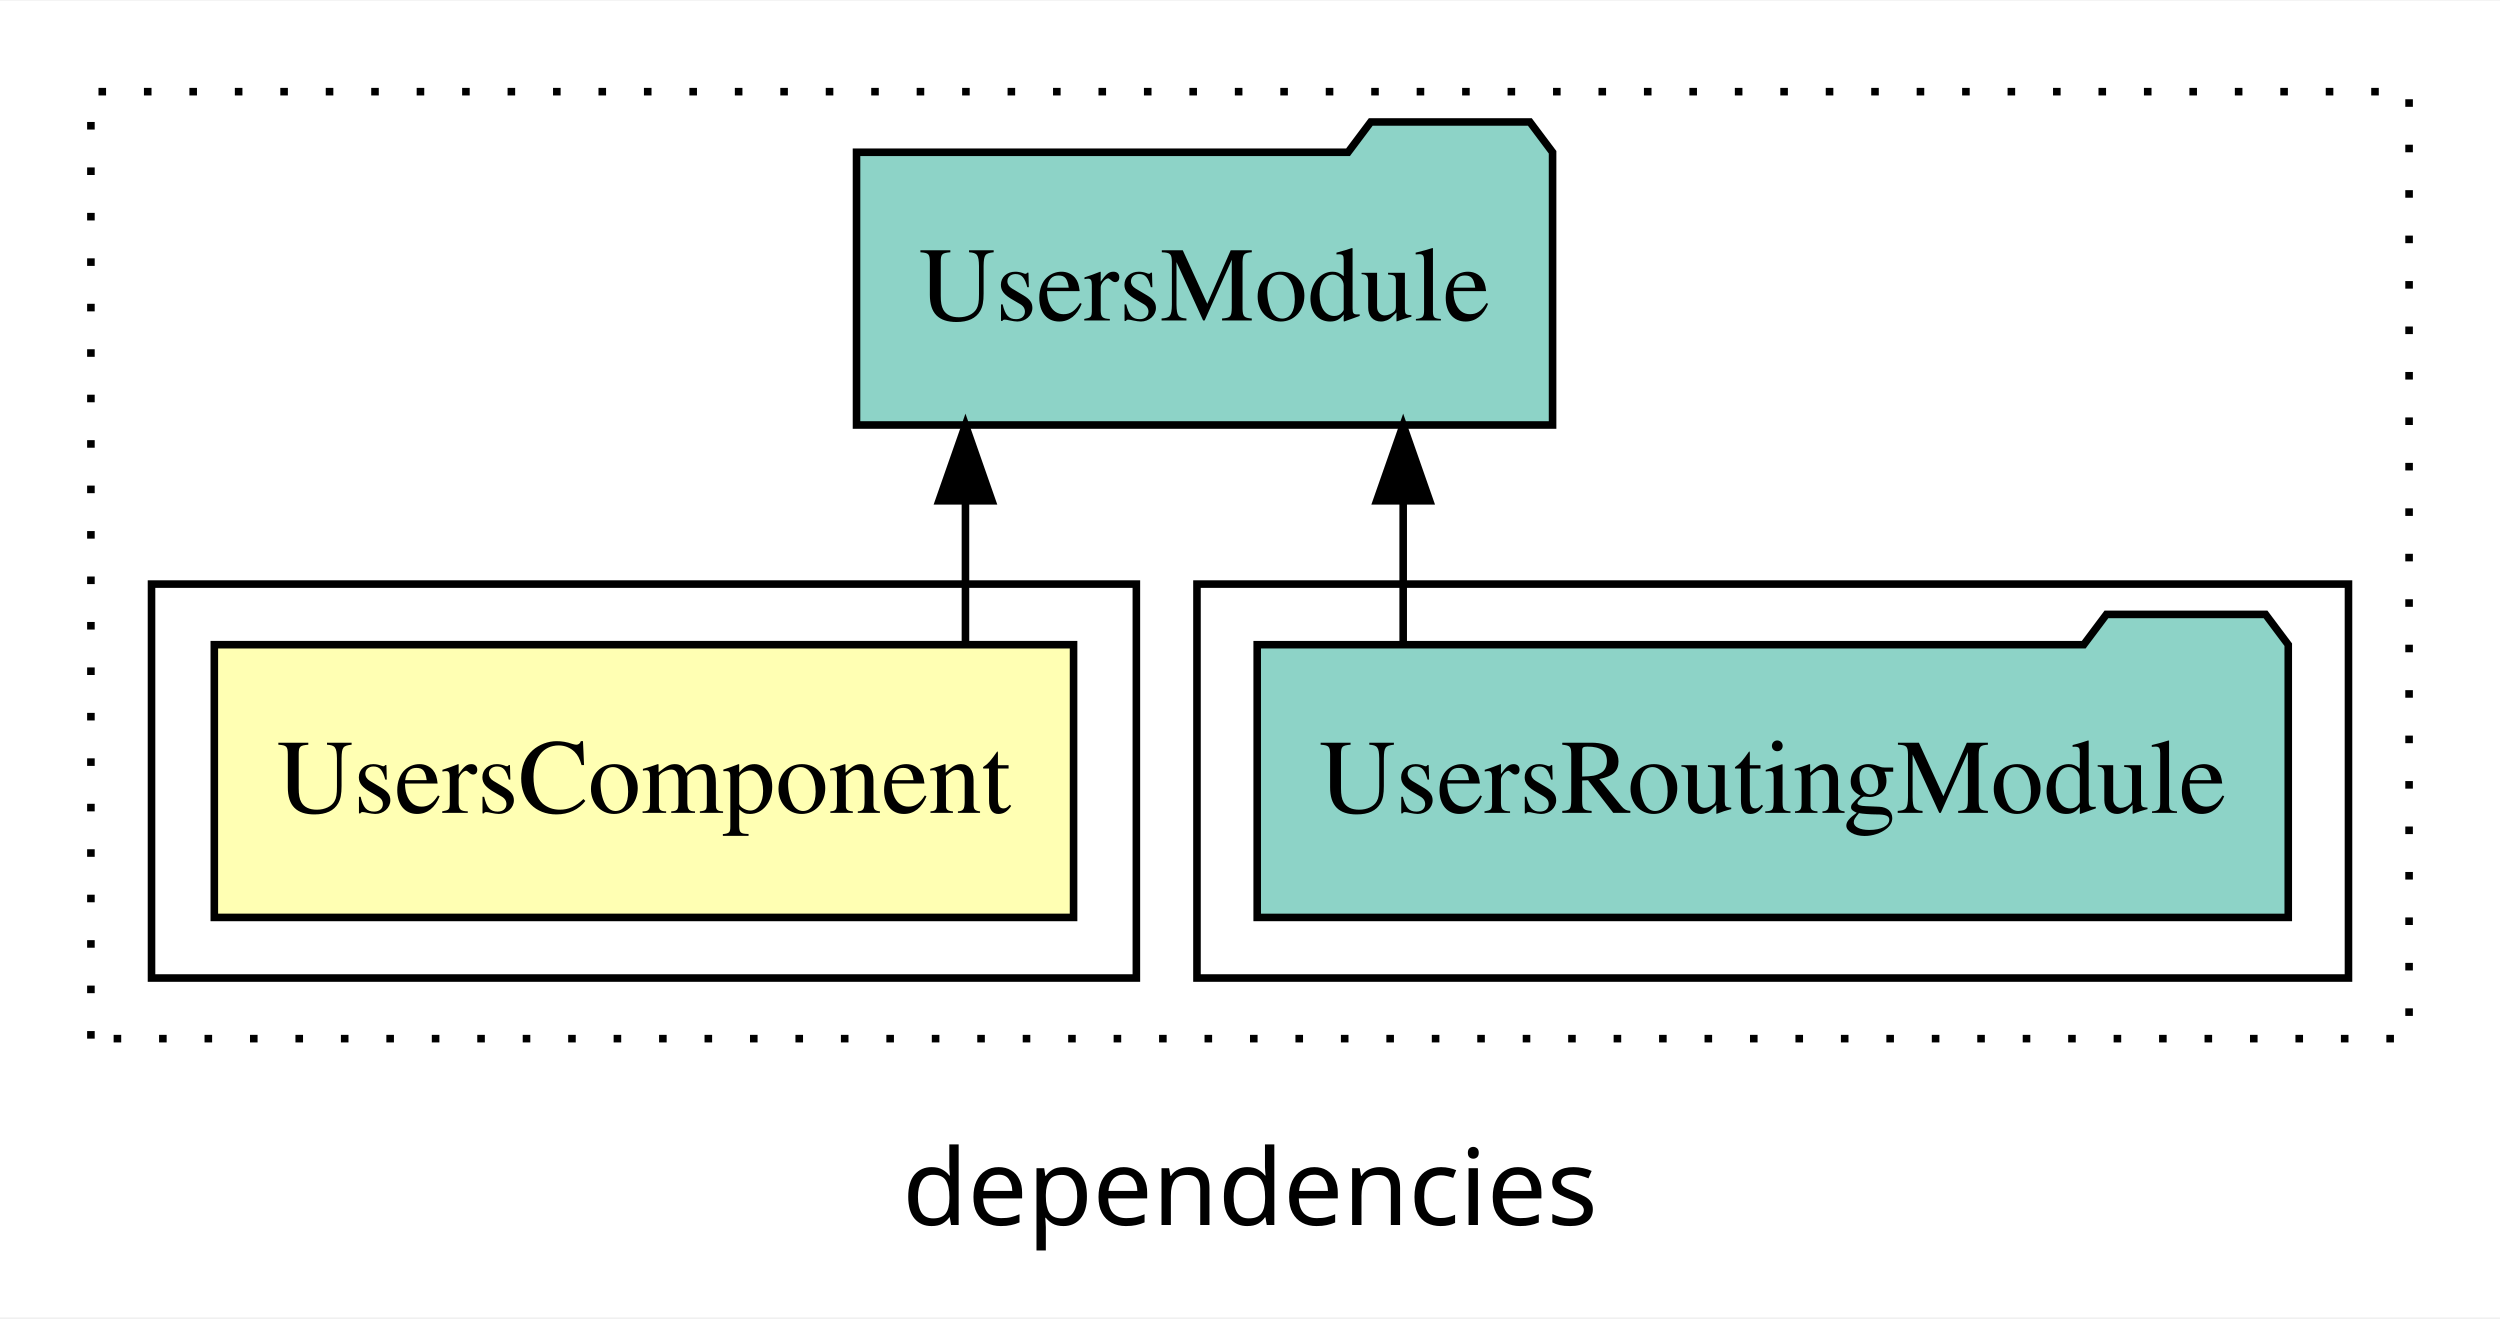
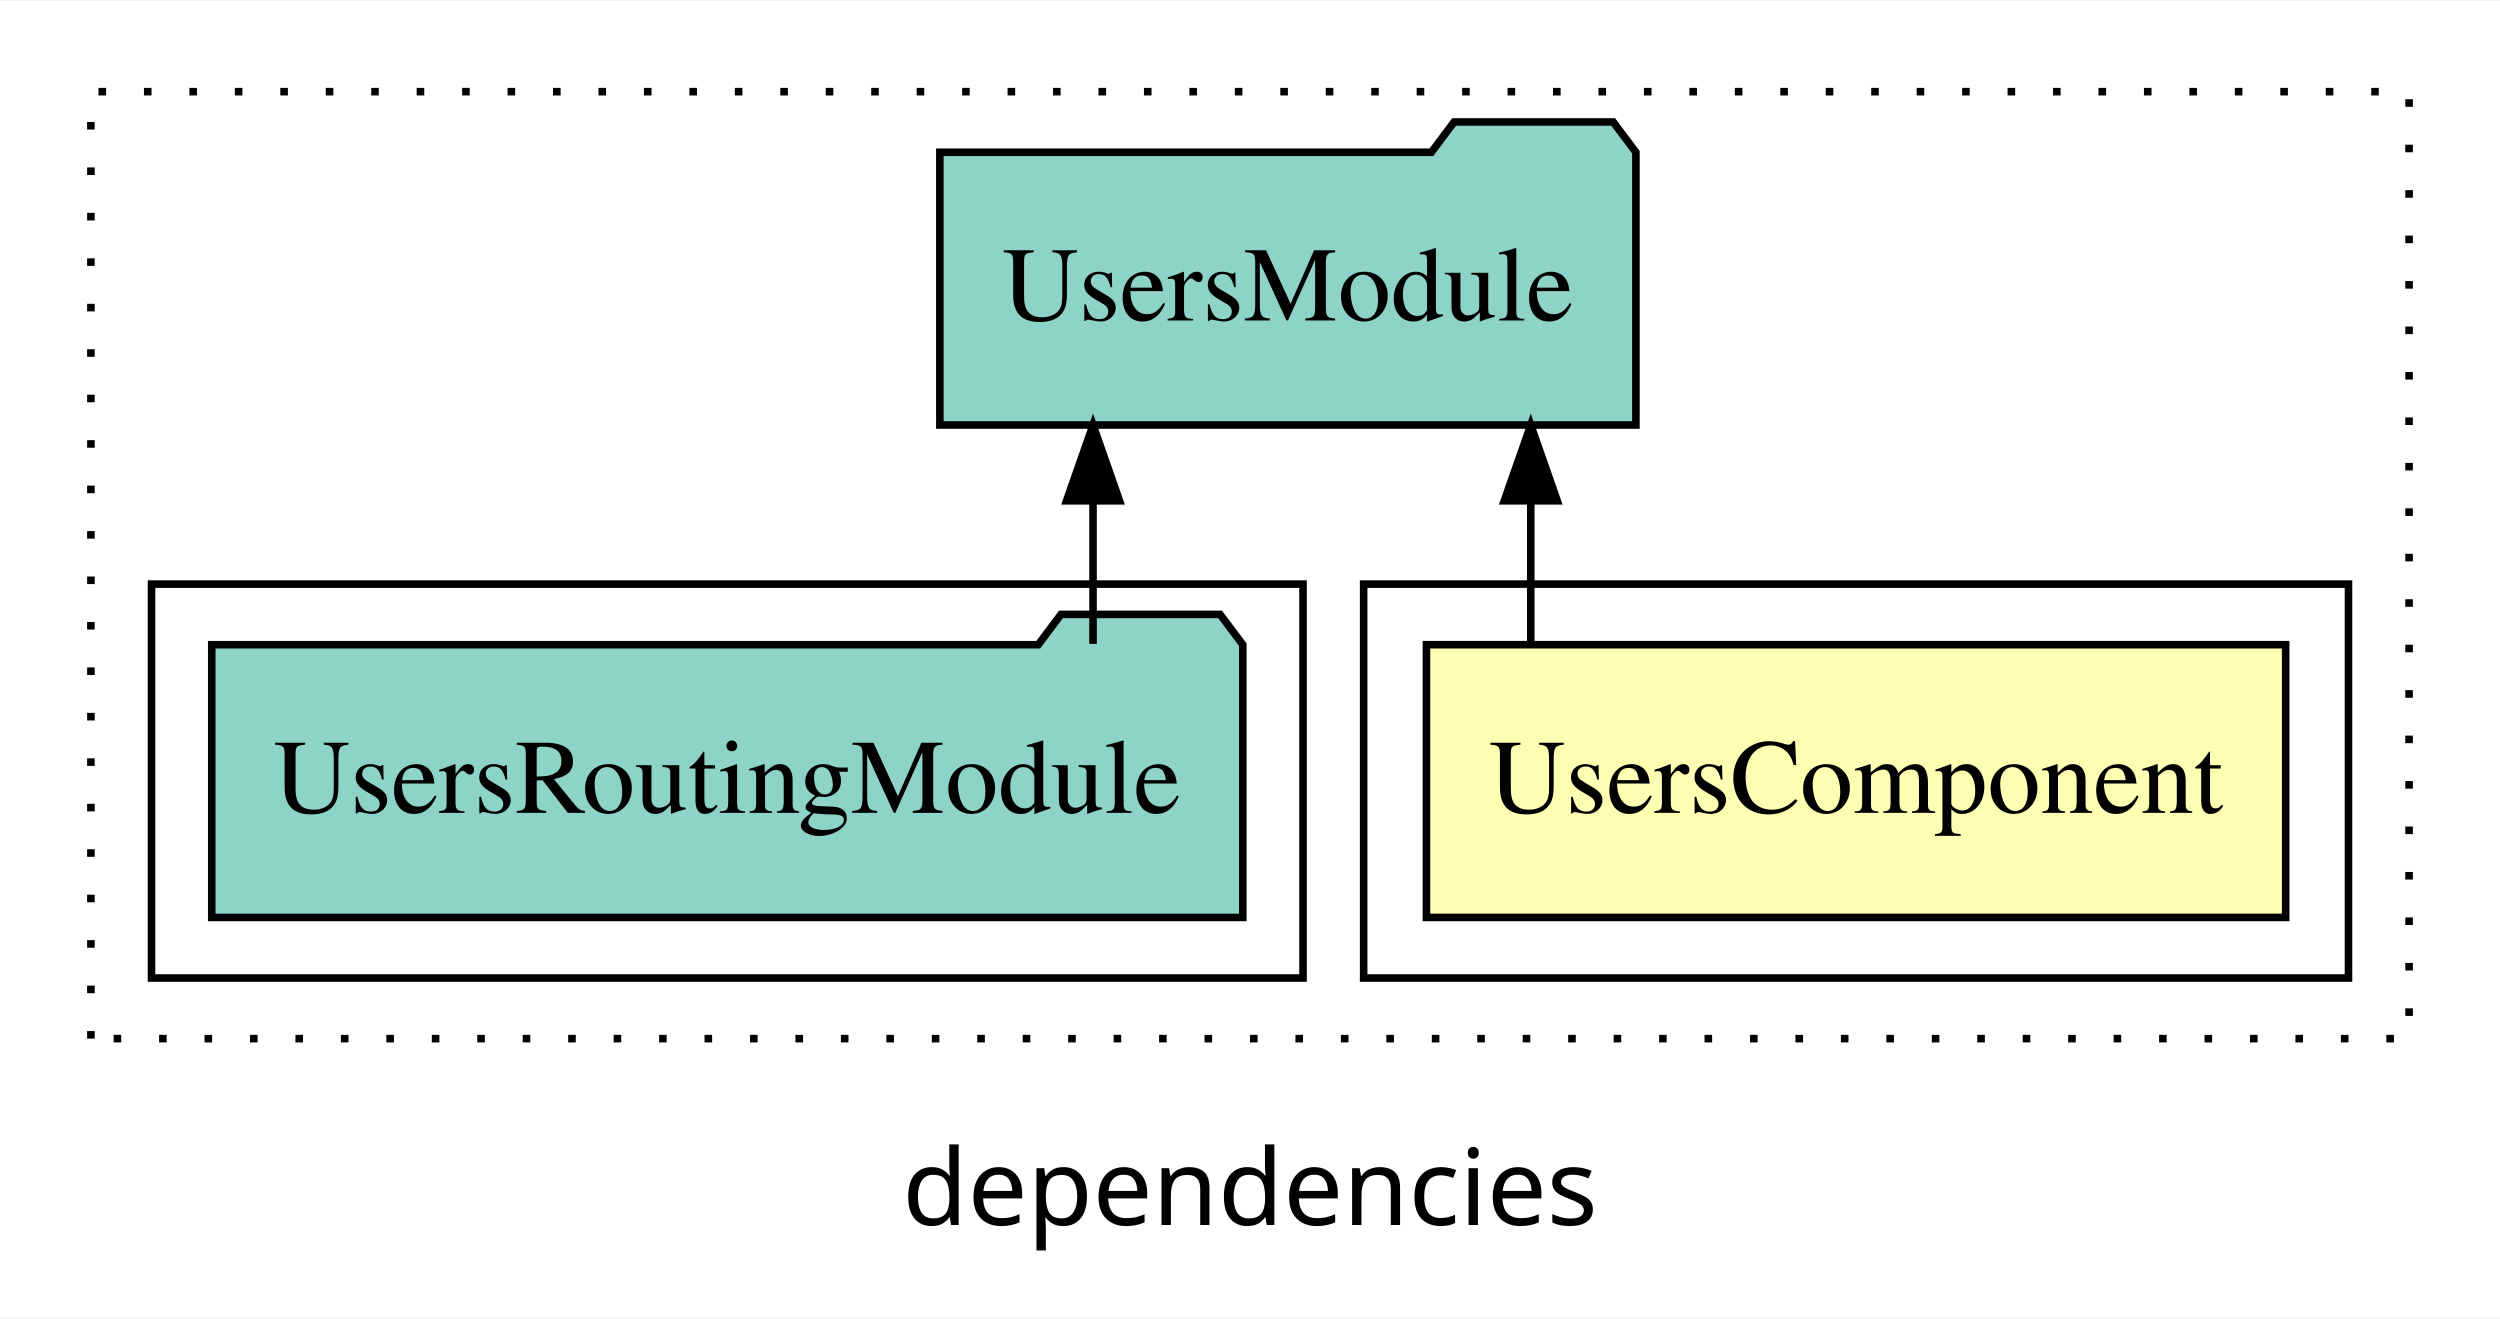
<svg xmlns="http://www.w3.org/2000/svg" width="330pt" height="174pt" viewBox="0.00 0.00 330.00 173.80">
  <g id="graph0" class="graph" transform="scale(1 1) rotate(0) translate(4 169.8)">
    <polygon fill="white" stroke="transparent" points="-4,4 -4,-169.8 326,-169.8 326,4 -4,4" />
    <text text-anchor="middle" x="161" y="-8.2" font-family="sans-serif" font-size="14.00">dependencies</text>
    <g id="clust1" class="cluster">
      <polygon fill="none" stroke="black" stroke-dasharray="1,5" points="8,-32.8 8,-157.8 314,-157.8 314,-32.8 8,-32.8" />
    </g>
+     <g id="clust2" class="cluster">
+       <polygon fill="none" stroke="black" points="176,-40.8 176,-92.8 306,-92.8 306,-40.8 176,-40.8" />
+     </g>
    <g id="clust4" class="cluster">
-       <polygon fill="none" stroke="black" points="154,-40.8 154,-92.8 306,-92.8 306,-40.8 154,-40.8" />
-     </g>
-     <g id="clust2" class="cluster">
-       <polygon fill="none" stroke="black" points="16,-40.8 16,-92.8 146,-92.8 146,-40.8 16,-40.8" />
+       <polygon fill="none" stroke="black" points="16,-40.8 16,-92.8 168,-92.8 168,-40.8 16,-40.8" />
    </g>
    <g id="node1" class="node">
-       <polygon fill="#ffffb3" stroke="black" points="137.71,-84.8 24.29,-84.8 24.29,-48.8 137.71,-48.8 137.71,-84.8" />
-       <text text-anchor="middle" x="81" y="-62.6" font-family="Times,serif" font-size="14.00">UsersComponent</text>
+       <polygon fill="#ffffb3" stroke="black" points="297.71,-84.8 184.29,-84.8 184.29,-48.8 297.71,-48.8 297.71,-84.8" />
+       <text text-anchor="middle" x="241" y="-62.6" font-family="Times,serif" font-size="14.00">UsersComponent</text>
    </g>
    <g id="node2" class="node">
-       <polygon fill="#8dd3c7" stroke="black" points="200.94,-149.8 197.94,-153.8 176.94,-153.8 173.94,-149.8 109.06,-149.8 109.06,-113.8 200.94,-113.8 200.94,-149.8" />
-       <text text-anchor="middle" x="155" y="-127.6" font-family="Times,serif" font-size="14.00">UsersModule</text>
+       <polygon fill="#8dd3c7" stroke="black" points="211.94,-149.8 208.94,-153.8 187.94,-153.8 184.94,-149.8 120.06,-149.8 120.06,-113.8 211.94,-113.8 211.94,-149.8" />
+       <text text-anchor="middle" x="166" y="-127.6" font-family="Times,serif" font-size="14.00">UsersModule</text>
    </g>
    <g id="edge1" class="edge">
-       <path fill="none" stroke="black" d="M123.44,-84.91C123.44,-84.91 123.44,-103.79 123.44,-103.79" />
-       <polygon fill="black" stroke="black" points="119.94,-103.79 123.44,-113.79 126.94,-103.79 119.94,-103.79" />
+       <path fill="none" stroke="black" d="M198.06,-84.91C198.06,-84.91 198.06,-103.79 198.06,-103.79" />
+       <polygon fill="black" stroke="black" points="194.56,-103.79 198.06,-113.79 201.56,-103.79 194.56,-103.79" />
    </g>
    <g id="node3" class="node">
-       <polygon fill="#8dd3c7" stroke="black" points="298.05,-84.8 295.05,-88.8 274.05,-88.8 271.05,-84.8 161.95,-84.8 161.95,-48.8 298.05,-48.8 298.05,-84.8" />
-       <text text-anchor="middle" x="230" y="-62.6" font-family="Times,serif" font-size="14.00">UsersRoutingModule</text>
+       <polygon fill="#8dd3c7" stroke="black" points="160.05,-84.8 157.05,-88.8 136.05,-88.8 133.05,-84.8 23.95,-84.8 23.95,-48.8 160.05,-48.8 160.05,-84.8" />
+       <text text-anchor="middle" x="92" y="-62.6" font-family="Times,serif" font-size="14.00">UsersRoutingModule</text>
    </g>
    <g id="edge2" class="edge">
-       <path fill="none" stroke="black" d="M181.22,-84.91C181.22,-84.91 181.22,-103.79 181.22,-103.79" />
-       <polygon fill="black" stroke="black" points="177.72,-103.79 181.22,-113.79 184.72,-103.79 177.72,-103.79" />
+       <path fill="none" stroke="black" d="M140.28,-84.91C140.28,-84.91 140.28,-103.79 140.28,-103.79" />
+       <polygon fill="black" stroke="black" points="136.78,-103.79 140.28,-113.79 143.78,-103.79 136.78,-103.79" />
    </g>
  </g>
</svg>
